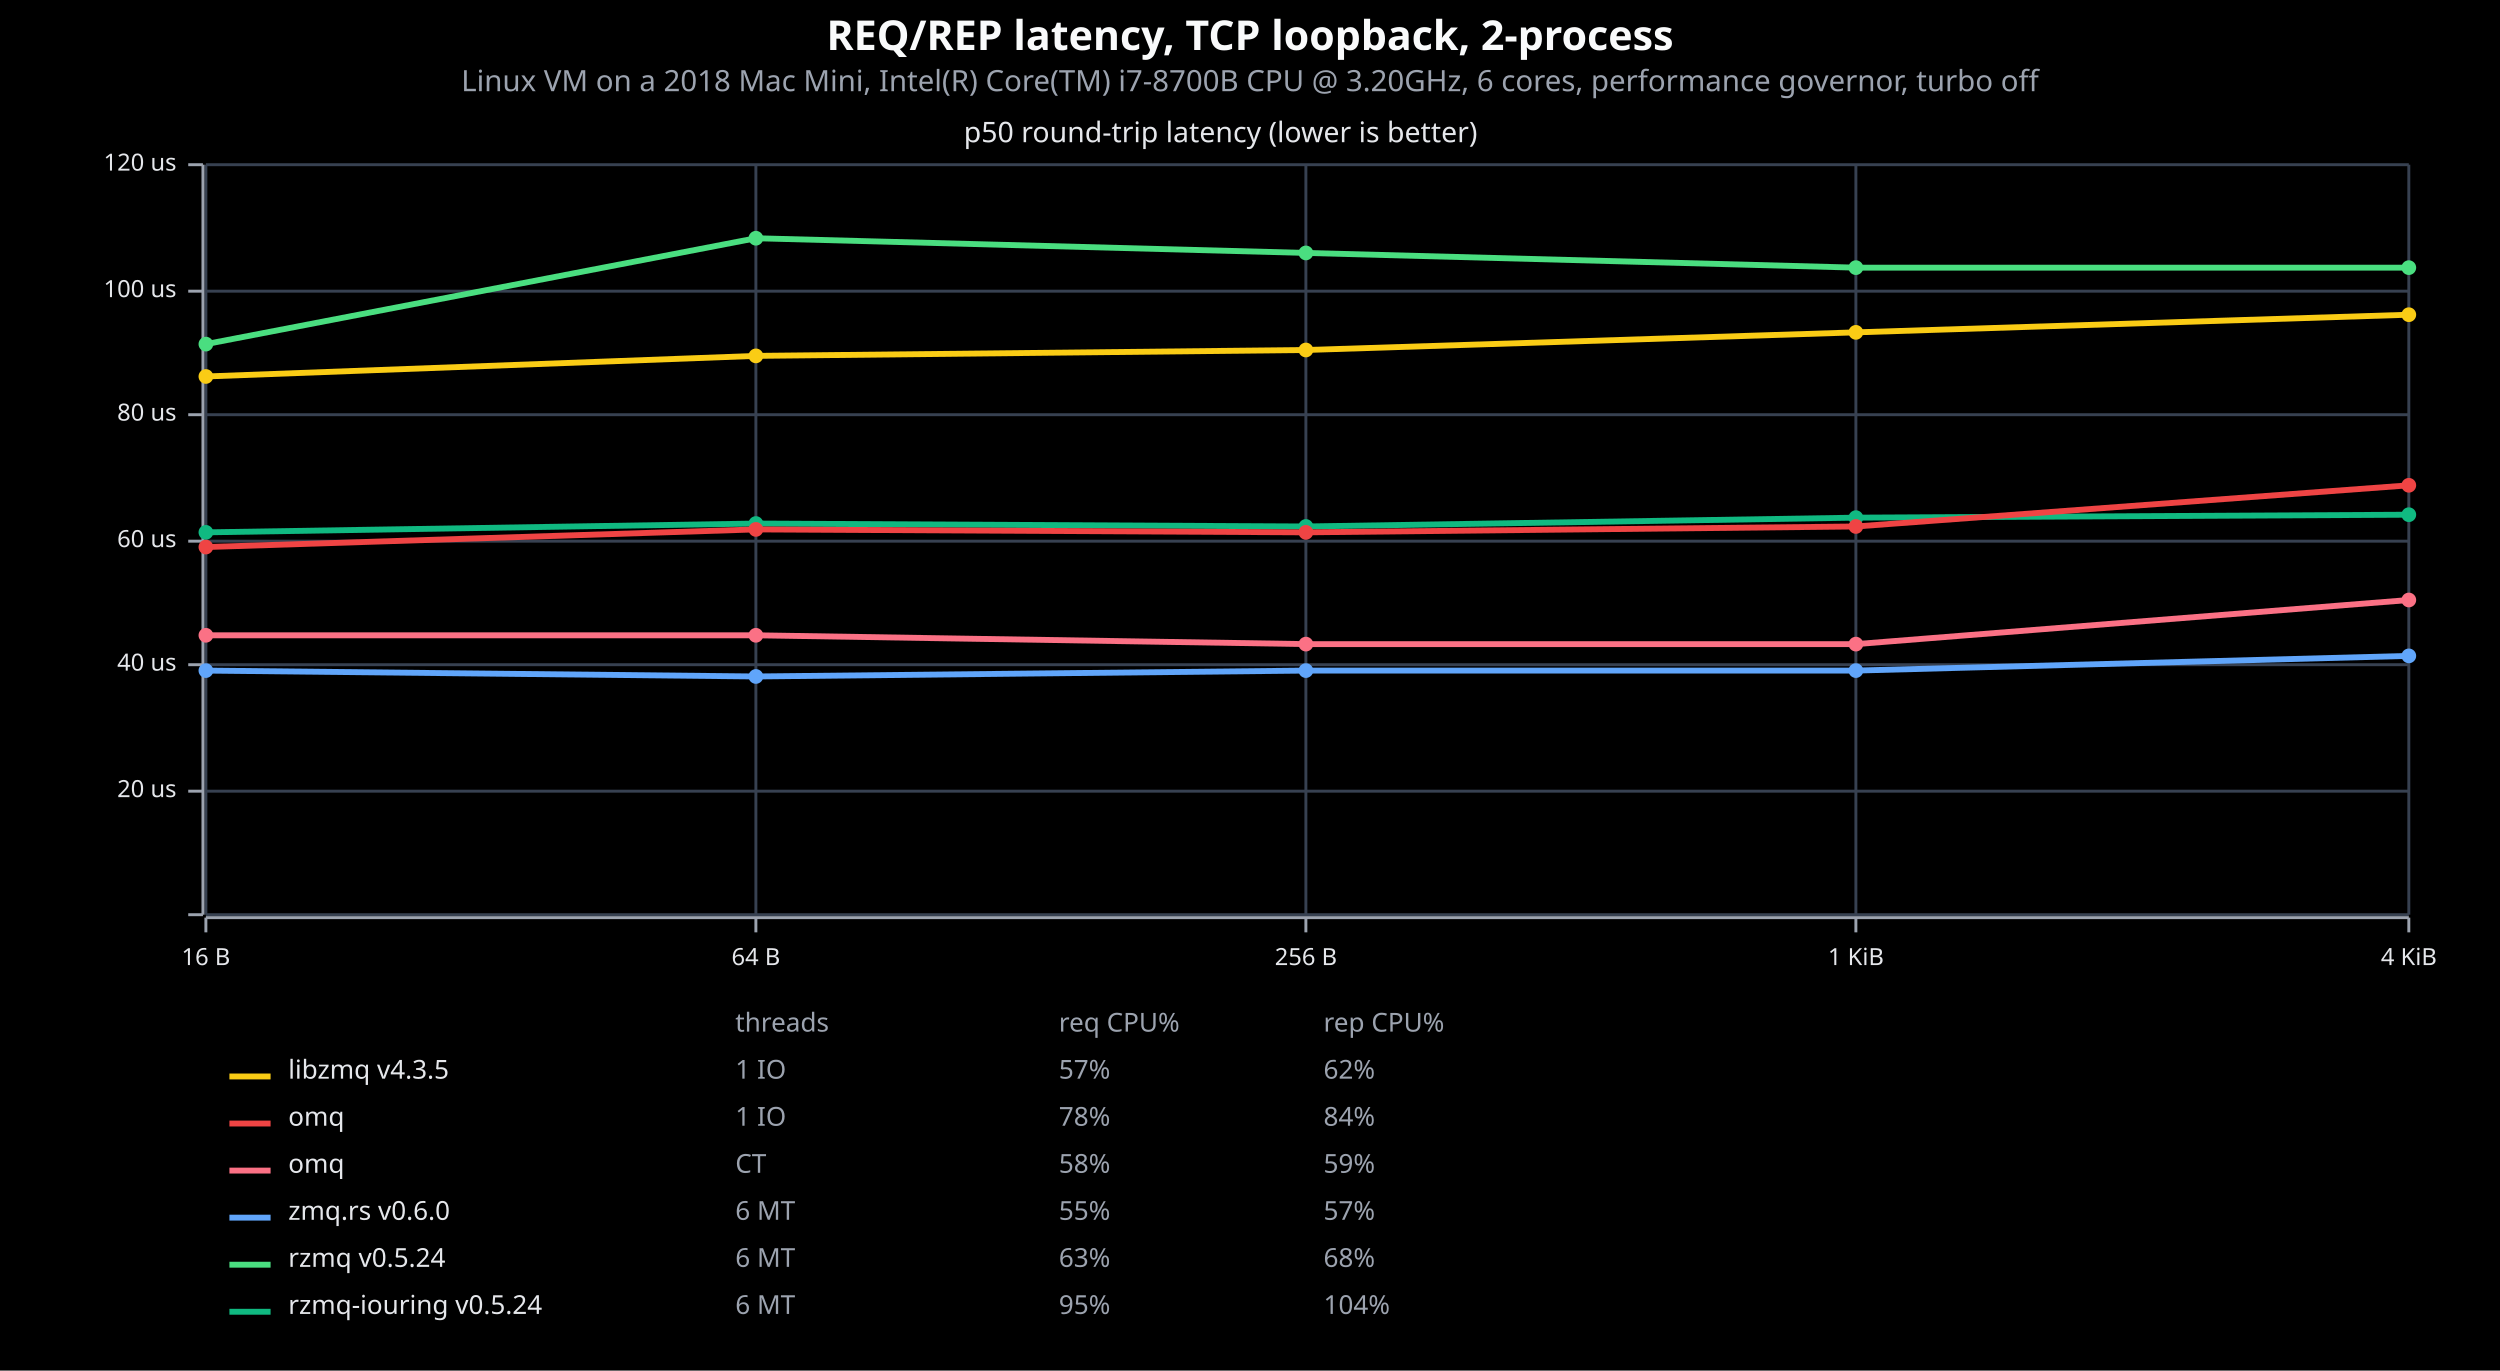
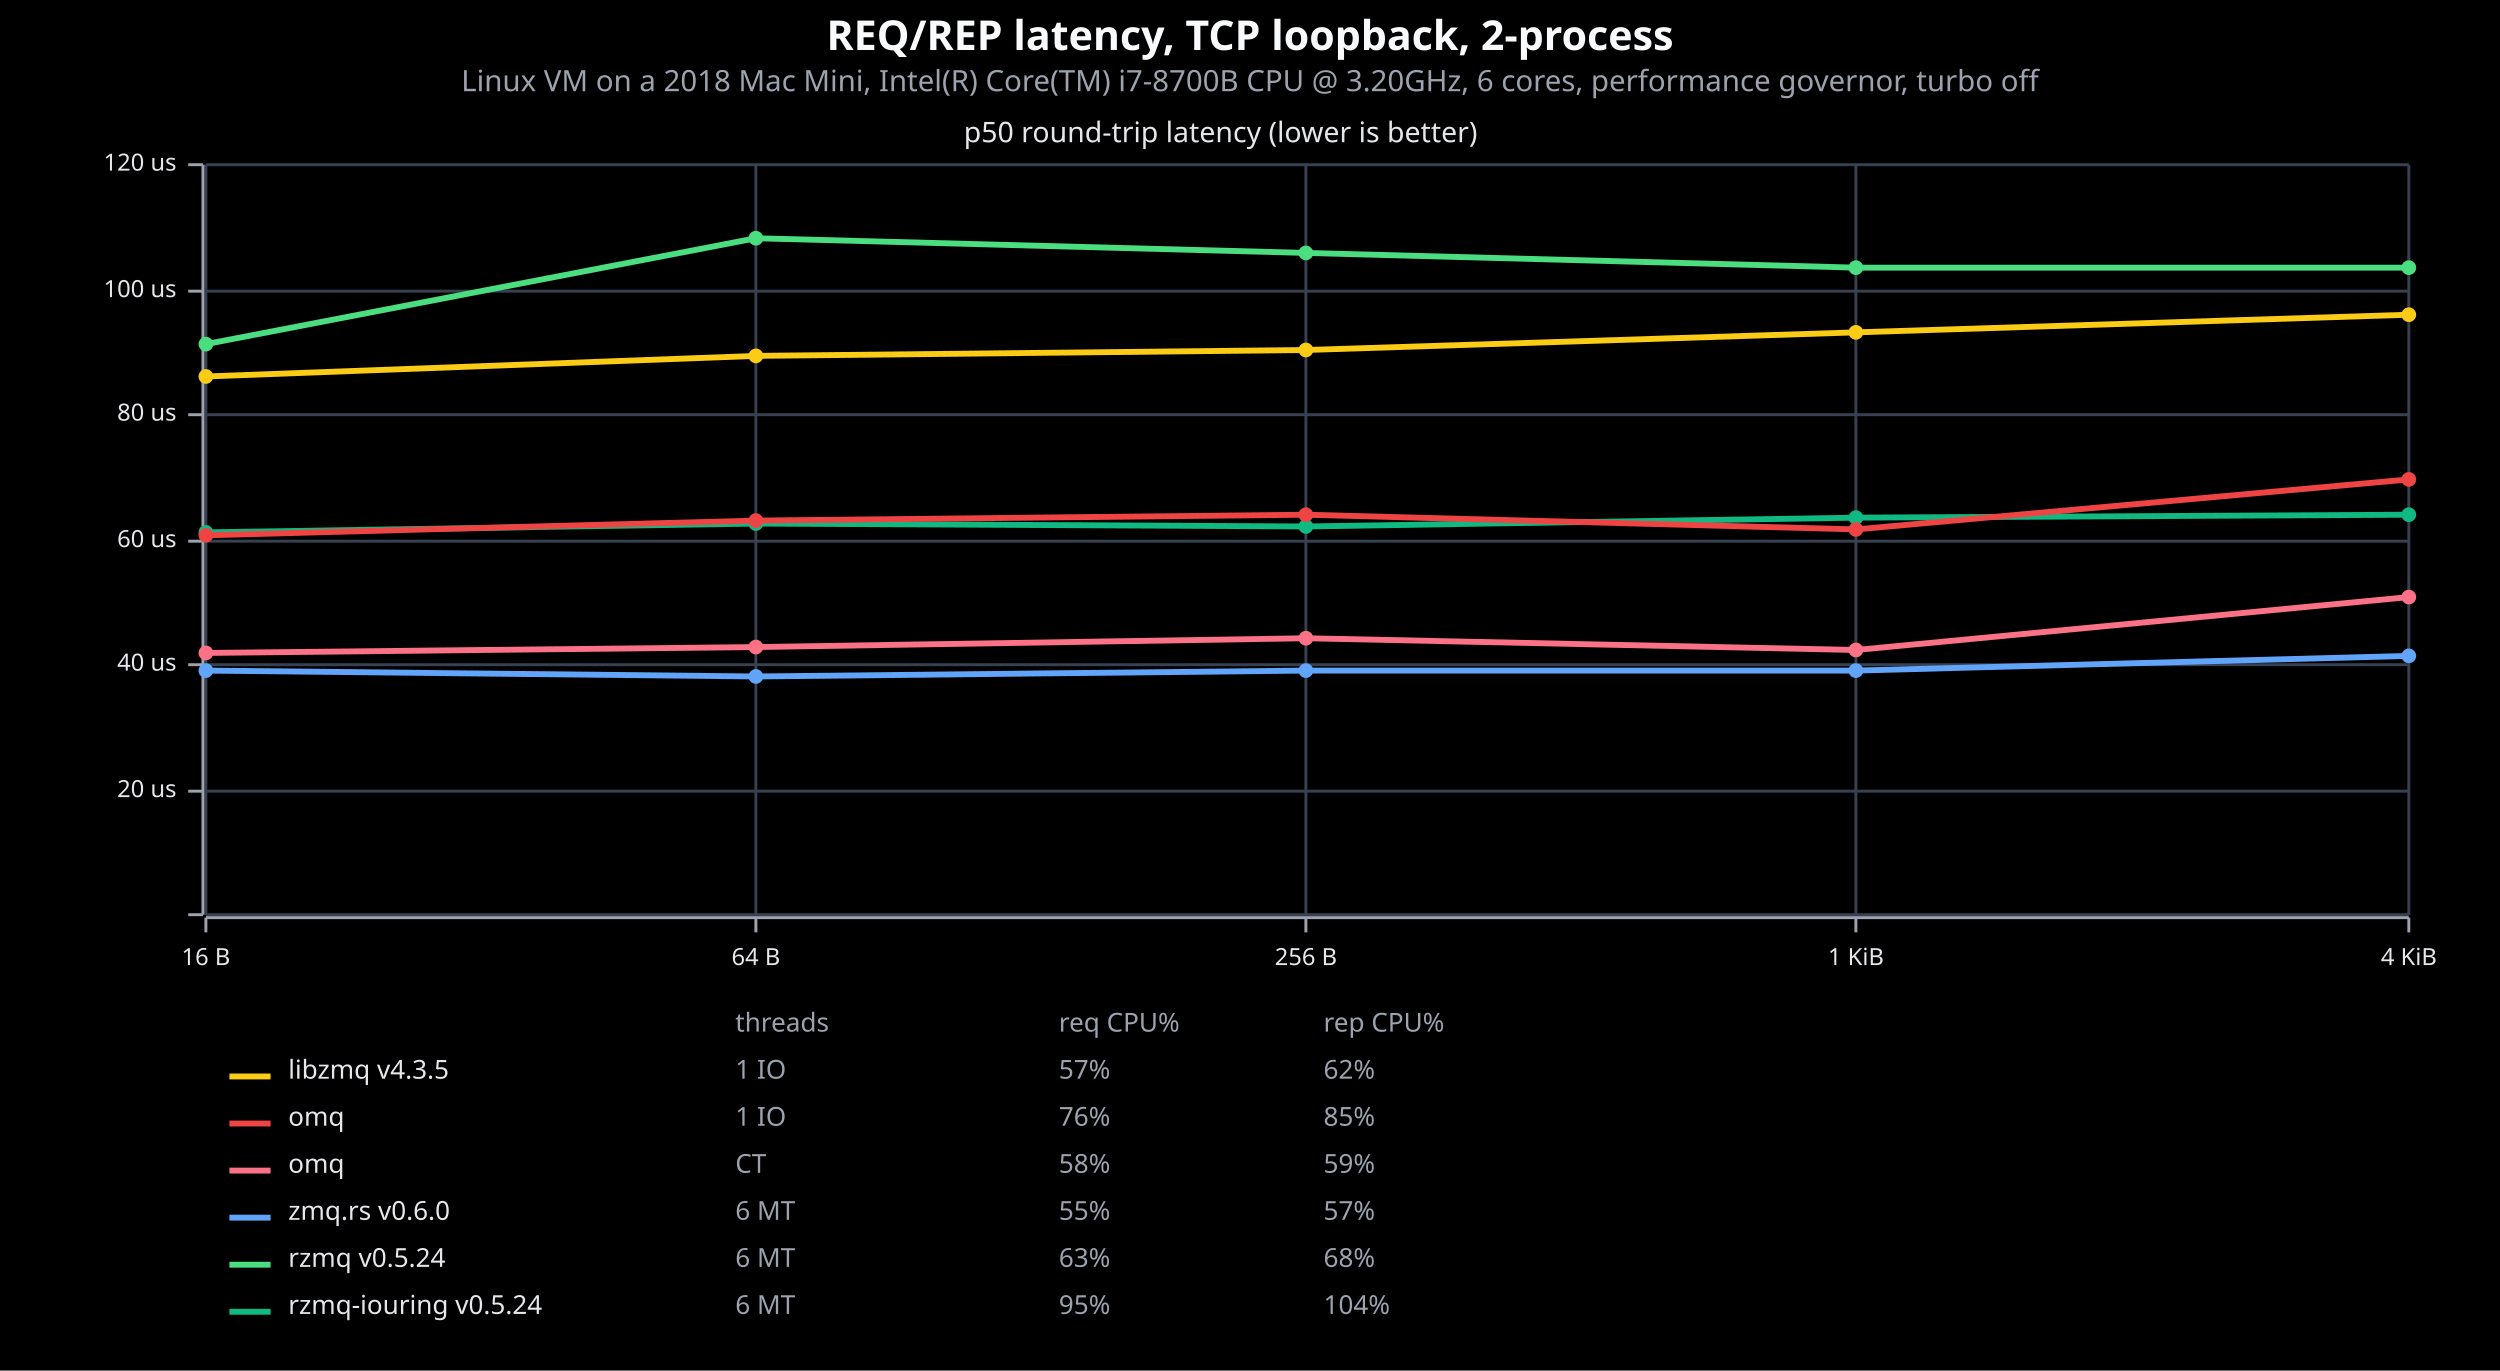
<svg xmlns="http://www.w3.org/2000/svg" viewBox="0 0 850 466" font-family="system-ui, -apple-system, sans-serif">
  <rect x="0" y="0" width="850" height="466" opacity="1" fill="#000000" stroke="none" />
  <text x="425" y="17" text-anchor="middle" font-family="sans-serif" font-size="14" font-weight="bold" fill="#F9FAFB">REQ/REP latency, TCP loopback, 2-process</text>
  <text x="425" y="31" text-anchor="middle" font-family="sans-serif" font-size="10" fill="#9CA3AF">Linux VM on a 2018 Mac Mini, Intel(R) Core(TM) i7-8700B CPU @ 3.20GHz, 6 cores, performance governor, turbo off</text>
  <text x="415" y="41" dy="0.76em" text-anchor="middle" font-family="sans-serif" font-size="9.677" opacity="1" fill="#E5E7EB">
p50 round-trip latency (lower is better)
</text>
  <line opacity="1" stroke="#374151" stroke-width="1" x1="70" y1="311" x2="70" y2="56" />
  <line opacity="1" stroke="#374151" stroke-width="1" x1="257" y1="311" x2="257" y2="56" />
  <line opacity="1" stroke="#374151" stroke-width="1" x1="444" y1="311" x2="444" y2="56" />
  <line opacity="1" stroke="#374151" stroke-width="1" x1="631" y1="311" x2="631" y2="56" />
  <line opacity="1" stroke="#374151" stroke-width="1" x1="819" y1="311" x2="819" y2="56" />
  <line opacity="1" stroke="#374151" stroke-width="1" x1="70" y1="311" x2="819" y2="311" />
  <line opacity="1" stroke="#374151" stroke-width="1" x1="70" y1="269" x2="819" y2="269" />
  <line opacity="1" stroke="#374151" stroke-width="1" x1="70" y1="226" x2="819" y2="226" />
  <line opacity="1" stroke="#374151" stroke-width="1" x1="70" y1="184" x2="819" y2="184" />
  <line opacity="1" stroke="#374151" stroke-width="1" x1="70" y1="141" x2="819" y2="141" />
  <line opacity="1" stroke="#374151" stroke-width="1" x1="70" y1="99" x2="819" y2="99" />
  <line opacity="1" stroke="#374151" stroke-width="1" x1="70" y1="56" x2="819" y2="56" />
  <polyline fill="none" opacity="1" stroke="#9CA3AF" stroke-width="1" points="69,56 69,311 " />
  <text x="60" y="311" dy="0.5ex" text-anchor="end" font-family="sans-serif" font-size="8.065" opacity="1" fill="#E5E7EB">

</text>
  <polyline fill="none" opacity="1" stroke="#9CA3AF" stroke-width="1" points="64,311 69,311 " />
  <text x="60" y="269" dy="0.5ex" text-anchor="end" font-family="sans-serif" font-size="8.065" opacity="1" fill="#E5E7EB">
20 us
</text>
  <polyline fill="none" opacity="1" stroke="#9CA3AF" stroke-width="1" points="64,269 69,269 " />
  <text x="60" y="226" dy="0.5ex" text-anchor="end" font-family="sans-serif" font-size="8.065" opacity="1" fill="#E5E7EB">
40 us
</text>
  <polyline fill="none" opacity="1" stroke="#9CA3AF" stroke-width="1" points="64,226 69,226 " />
  <text x="60" y="184" dy="0.5ex" text-anchor="end" font-family="sans-serif" font-size="8.065" opacity="1" fill="#E5E7EB">
60 us
</text>
  <polyline fill="none" opacity="1" stroke="#9CA3AF" stroke-width="1" points="64,184 69,184 " />
  <text x="60" y="141" dy="0.5ex" text-anchor="end" font-family="sans-serif" font-size="8.065" opacity="1" fill="#E5E7EB">
80 us
</text>
  <polyline fill="none" opacity="1" stroke="#9CA3AF" stroke-width="1" points="64,141 69,141 " />
  <text x="60" y="99" dy="0.5ex" text-anchor="end" font-family="sans-serif" font-size="8.065" opacity="1" fill="#E5E7EB">
100 us
</text>
  <polyline fill="none" opacity="1" stroke="#9CA3AF" stroke-width="1" points="64,99 69,99 " />
  <text x="60" y="56" dy="0.5ex" text-anchor="end" font-family="sans-serif" font-size="8.065" opacity="1" fill="#E5E7EB">
120 us
</text>
  <polyline fill="none" opacity="1" stroke="#9CA3AF" stroke-width="1" points="64,56 69,56 " />
  <polyline fill="none" opacity="1" stroke="#9CA3AF" stroke-width="1" points="70,312 819,312 " />
  <text x="70" y="322" dy="0.76em" text-anchor="middle" font-family="sans-serif" font-size="8.065" opacity="1" fill="#E5E7EB">
16 B
</text>
  <polyline fill="none" opacity="1" stroke="#9CA3AF" stroke-width="1" points="70,312 70,317 " />
  <text x="257" y="322" dy="0.76em" text-anchor="middle" font-family="sans-serif" font-size="8.065" opacity="1" fill="#E5E7EB">
64 B
</text>
  <polyline fill="none" opacity="1" stroke="#9CA3AF" stroke-width="1" points="257,312 257,317 " />
  <text x="444" y="322" dy="0.76em" text-anchor="middle" font-family="sans-serif" font-size="8.065" opacity="1" fill="#E5E7EB">
256 B
</text>
  <polyline fill="none" opacity="1" stroke="#9CA3AF" stroke-width="1" points="444,312 444,317 " />
  <text x="631" y="322" dy="0.76em" text-anchor="middle" font-family="sans-serif" font-size="8.065" opacity="1" fill="#E5E7EB">
1 KiB
</text>
  <polyline fill="none" opacity="1" stroke="#9CA3AF" stroke-width="1" points="631,312 631,317 " />
  <text x="819" y="322" dy="0.76em" text-anchor="middle" font-family="sans-serif" font-size="8.065" opacity="1" fill="#E5E7EB">
4 KiB
</text>
  <polyline fill="none" opacity="1" stroke="#9CA3AF" stroke-width="1" points="819,312 819,317 " />
  <polyline fill="none" opacity="1" stroke="#10B981" stroke-width="2" points="70,181 257,178 444,179 631,176 819,175 " />
  <circle cx="70" cy="181" r="2.5" opacity="1" fill="#10B981" stroke="none" stroke-width="1" />
  <circle cx="257" cy="178" r="2.5" opacity="1" fill="#10B981" stroke="none" stroke-width="1" />
  <circle cx="444" cy="179" r="2.5" opacity="1" fill="#10B981" stroke="none" stroke-width="1" />
  <circle cx="631" cy="176" r="2.5" opacity="1" fill="#10B981" stroke="none" stroke-width="1" />
  <circle cx="819" cy="175" r="2.5" opacity="1" fill="#10B981" stroke="none" stroke-width="1" />
  <polyline fill="none" opacity="1" stroke="#4ADE80" stroke-width="2" points="70,117 257,81 444,86 631,91 819,91 " />
  <circle cx="70" cy="117" r="2.5" opacity="1" fill="#4ADE80" stroke="none" stroke-width="1" />
  <circle cx="257" cy="81" r="2.5" opacity="1" fill="#4ADE80" stroke="none" stroke-width="1" />
  <circle cx="444" cy="86" r="2.5" opacity="1" fill="#4ADE80" stroke="none" stroke-width="1" />
  <circle cx="631" cy="91" r="2.5" opacity="1" fill="#4ADE80" stroke="none" stroke-width="1" />
  <circle cx="819" cy="91" r="2.5" opacity="1" fill="#4ADE80" stroke="none" stroke-width="1" />
  <polyline fill="none" opacity="1" stroke="#60A5FA" stroke-width="2" points="70,228 257,230 444,228 631,228 819,223 " />
  <circle cx="70" cy="228" r="2.5" opacity="1" fill="#60A5FA" stroke="none" stroke-width="1" />
  <circle cx="257" cy="230" r="2.5" opacity="1" fill="#60A5FA" stroke="none" stroke-width="1" />
  <circle cx="444" cy="228" r="2.5" opacity="1" fill="#60A5FA" stroke="none" stroke-width="1" />
  <circle cx="631" cy="228" r="2.5" opacity="1" fill="#60A5FA" stroke="none" stroke-width="1" />
  <circle cx="819" cy="223" r="2.5" opacity="1" fill="#60A5FA" stroke="none" stroke-width="1" />
-   <polyline fill="none" opacity="1" stroke="#FB7185" stroke-width="2" points="70,216 257,216 444,219 631,219 819,204 " />
-   <circle cx="70" cy="216" r="2.5" opacity="1" fill="#FB7185" stroke="none" stroke-width="1" />
-   <circle cx="257" cy="216" r="2.5" opacity="1" fill="#FB7185" stroke="none" stroke-width="1" />
-   <circle cx="444" cy="219" r="2.5" opacity="1" fill="#FB7185" stroke="none" stroke-width="1" />
-   <circle cx="631" cy="219" r="2.5" opacity="1" fill="#FB7185" stroke="none" stroke-width="1" />
-   <circle cx="819" cy="204" r="2.5" opacity="1" fill="#FB7185" stroke="none" stroke-width="1" />
-   <polyline fill="none" opacity="1" stroke="#EF4444" stroke-width="2" points="70,186 257,180 444,181 631,179 819,165 " />
-   <circle cx="70" cy="186" r="2.5" opacity="1" fill="#EF4444" stroke="none" stroke-width="1" />
-   <circle cx="257" cy="180" r="2.5" opacity="1" fill="#EF4444" stroke="none" stroke-width="1" />
-   <circle cx="444" cy="181" r="2.5" opacity="1" fill="#EF4444" stroke="none" stroke-width="1" />
-   <circle cx="631" cy="179" r="2.5" opacity="1" fill="#EF4444" stroke="none" stroke-width="1" />
-   <circle cx="819" cy="165" r="2.5" opacity="1" fill="#EF4444" stroke="none" stroke-width="1" />
+   <polyline fill="none" opacity="1" stroke="#FB7185" stroke-width="2" points="70,222 257,220 444,217 631,221 819,203 " />
+   <circle cx="70" cy="222" r="2.5" opacity="1" fill="#FB7185" stroke="none" stroke-width="1" />
+   <circle cx="257" cy="220" r="2.5" opacity="1" fill="#FB7185" stroke="none" stroke-width="1" />
+   <circle cx="444" cy="217" r="2.5" opacity="1" fill="#FB7185" stroke="none" stroke-width="1" />
+   <circle cx="631" cy="221" r="2.5" opacity="1" fill="#FB7185" stroke="none" stroke-width="1" />
+   <circle cx="819" cy="203" r="2.5" opacity="1" fill="#FB7185" stroke="none" stroke-width="1" />
+   <polyline fill="none" opacity="1" stroke="#EF4444" stroke-width="2" points="70,182 257,177 444,175 631,180 819,163 " />
+   <circle cx="70" cy="182" r="2.5" opacity="1" fill="#EF4444" stroke="none" stroke-width="1" />
+   <circle cx="257" cy="177" r="2.5" opacity="1" fill="#EF4444" stroke="none" stroke-width="1" />
+   <circle cx="444" cy="175" r="2.5" opacity="1" fill="#EF4444" stroke="none" stroke-width="1" />
+   <circle cx="631" cy="180" r="2.5" opacity="1" fill="#EF4444" stroke="none" stroke-width="1" />
+   <circle cx="819" cy="163" r="2.5" opacity="1" fill="#EF4444" stroke="none" stroke-width="1" />
  <polyline fill="none" opacity="1" stroke="#FACC15" stroke-width="2" points="70,128 257,121 444,119 631,113 819,107 " />
  <circle cx="70" cy="128" r="2.5" opacity="1" fill="#FACC15" stroke="none" stroke-width="1" />
  <circle cx="257" cy="121" r="2.5" opacity="1" fill="#FACC15" stroke="none" stroke-width="1" />
  <circle cx="444" cy="119" r="2.5" opacity="1" fill="#FACC15" stroke="none" stroke-width="1" />
  <circle cx="631" cy="113" r="2.5" opacity="1" fill="#FACC15" stroke="none" stroke-width="1" />
  <circle cx="819" cy="107" r="2.5" opacity="1" fill="#FACC15" stroke="none" stroke-width="1" />
  <text x="250" y="344" dy="0.76em" text-anchor="start" font-family="sans-serif" font-size="8.871" opacity="1" fill="#9CA3AF">
threads
</text>
  <text x="360" y="344" dy="0.76em" text-anchor="start" font-family="sans-serif" font-size="8.871" opacity="1" fill="#9CA3AF">
req CPU%
</text>
  <text x="450" y="344" dy="0.76em" text-anchor="start" font-family="sans-serif" font-size="8.871" opacity="1" fill="#9CA3AF">
rep CPU%
</text>
  <polyline fill="none" opacity="1" stroke="#FACC15" stroke-width="2" points="78,366 92,366 " />
  <text x="98" y="360" dy="0.76em" text-anchor="start" font-family="sans-serif" font-size="8.871" opacity="1" fill="#E5E7EB">
libzmq v4.3.5
</text>
  <text x="250" y="360" dy="0.76em" text-anchor="start" font-family="sans-serif" font-size="8.871" opacity="1" fill="#9CA3AF">
1 IO
</text>
  <text x="360" y="360" dy="0.76em" text-anchor="start" font-family="sans-serif" font-size="8.871" opacity="1" fill="#9CA3AF">
57%
</text>
  <text x="450" y="360" dy="0.76em" text-anchor="start" font-family="sans-serif" font-size="8.871" opacity="1" fill="#9CA3AF">
62%
</text>
  <polyline fill="none" opacity="1" stroke="#EF4444" stroke-width="2" points="78,382 92,382 " />
  <text x="98" y="376" dy="0.76em" text-anchor="start" font-family="sans-serif" font-size="8.871" opacity="1" fill="#E5E7EB">
omq
</text>
  <text x="250" y="376" dy="0.76em" text-anchor="start" font-family="sans-serif" font-size="8.871" opacity="1" fill="#9CA3AF">
1 IO
</text>
  <text x="360" y="376" dy="0.76em" text-anchor="start" font-family="sans-serif" font-size="8.871" opacity="1" fill="#9CA3AF">
- 78%
+ 76%
</text>
  <text x="450" y="376" dy="0.76em" text-anchor="start" font-family="sans-serif" font-size="8.871" opacity="1" fill="#9CA3AF">
- 84%
+ 85%
</text>
  <polyline fill="none" opacity="1" stroke="#FB7185" stroke-width="2" points="78,398 92,398 " />
  <text x="98" y="392" dy="0.76em" text-anchor="start" font-family="sans-serif" font-size="8.871" opacity="1" fill="#E5E7EB">
omq
</text>
  <text x="250" y="392" dy="0.76em" text-anchor="start" font-family="sans-serif" font-size="8.871" opacity="1" fill="#9CA3AF">
CT
</text>
  <text x="360" y="392" dy="0.76em" text-anchor="start" font-family="sans-serif" font-size="8.871" opacity="1" fill="#9CA3AF">
58%
</text>
  <text x="450" y="392" dy="0.76em" text-anchor="start" font-family="sans-serif" font-size="8.871" opacity="1" fill="#9CA3AF">
59%
</text>
  <polyline fill="none" opacity="1" stroke="#60A5FA" stroke-width="2" points="78,414 92,414 " />
  <text x="98" y="408" dy="0.76em" text-anchor="start" font-family="sans-serif" font-size="8.871" opacity="1" fill="#E5E7EB">
zmq.rs v0.6.0
</text>
  <text x="250" y="408" dy="0.76em" text-anchor="start" font-family="sans-serif" font-size="8.871" opacity="1" fill="#9CA3AF">
6 MT
</text>
  <text x="360" y="408" dy="0.76em" text-anchor="start" font-family="sans-serif" font-size="8.871" opacity="1" fill="#9CA3AF">
55%
</text>
  <text x="450" y="408" dy="0.76em" text-anchor="start" font-family="sans-serif" font-size="8.871" opacity="1" fill="#9CA3AF">
57%
</text>
  <polyline fill="none" opacity="1" stroke="#4ADE80" stroke-width="2" points="78,430 92,430 " />
  <text x="98" y="424" dy="0.76em" text-anchor="start" font-family="sans-serif" font-size="8.871" opacity="1" fill="#E5E7EB">
rzmq v0.5.24
</text>
  <text x="250" y="424" dy="0.76em" text-anchor="start" font-family="sans-serif" font-size="8.871" opacity="1" fill="#9CA3AF">
6 MT
</text>
  <text x="360" y="424" dy="0.76em" text-anchor="start" font-family="sans-serif" font-size="8.871" opacity="1" fill="#9CA3AF">
63%
</text>
  <text x="450" y="424" dy="0.76em" text-anchor="start" font-family="sans-serif" font-size="8.871" opacity="1" fill="#9CA3AF">
68%
</text>
  <polyline fill="none" opacity="1" stroke="#10B981" stroke-width="2" points="78,446 92,446 " />
  <text x="98" y="440" dy="0.76em" text-anchor="start" font-family="sans-serif" font-size="8.871" opacity="1" fill="#E5E7EB">
rzmq-iouring v0.5.24
</text>
  <text x="250" y="440" dy="0.76em" text-anchor="start" font-family="sans-serif" font-size="8.871" opacity="1" fill="#9CA3AF">
6 MT
</text>
  <text x="360" y="440" dy="0.76em" text-anchor="start" font-family="sans-serif" font-size="8.871" opacity="1" fill="#9CA3AF">
95%
</text>
  <text x="450" y="440" dy="0.76em" text-anchor="start" font-family="sans-serif" font-size="8.871" opacity="1" fill="#9CA3AF">
104%
</text>
</svg>
